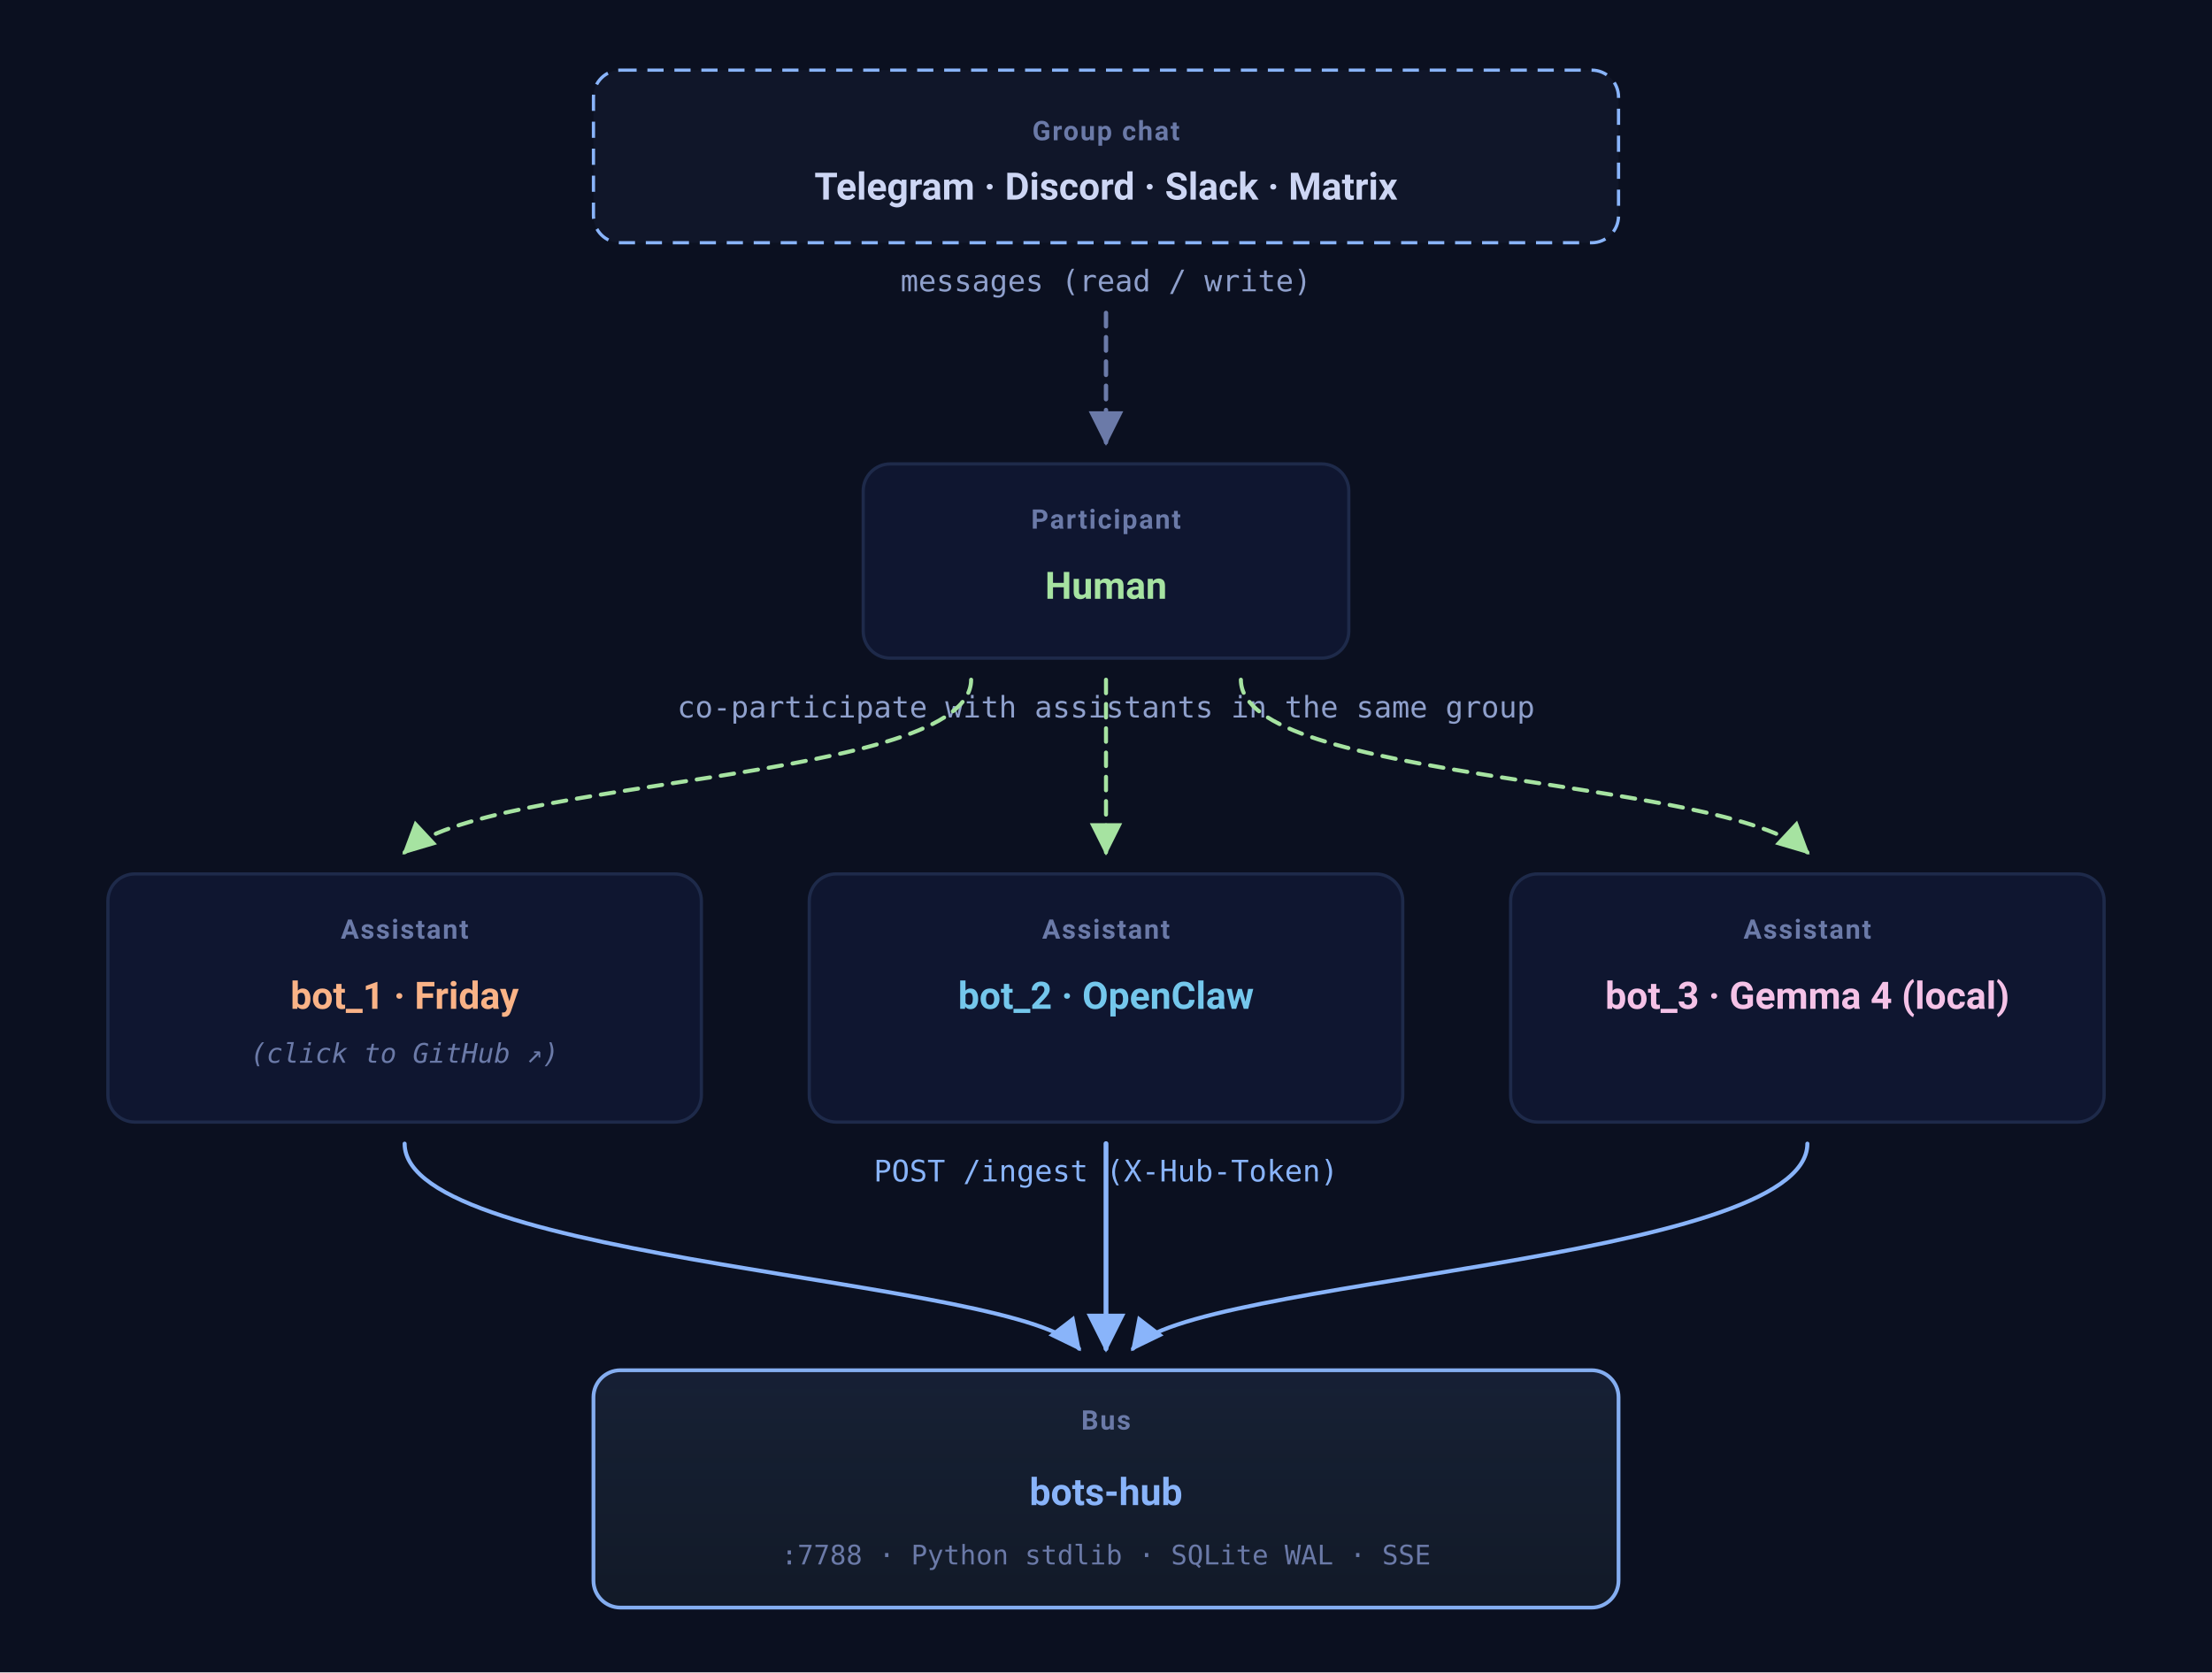
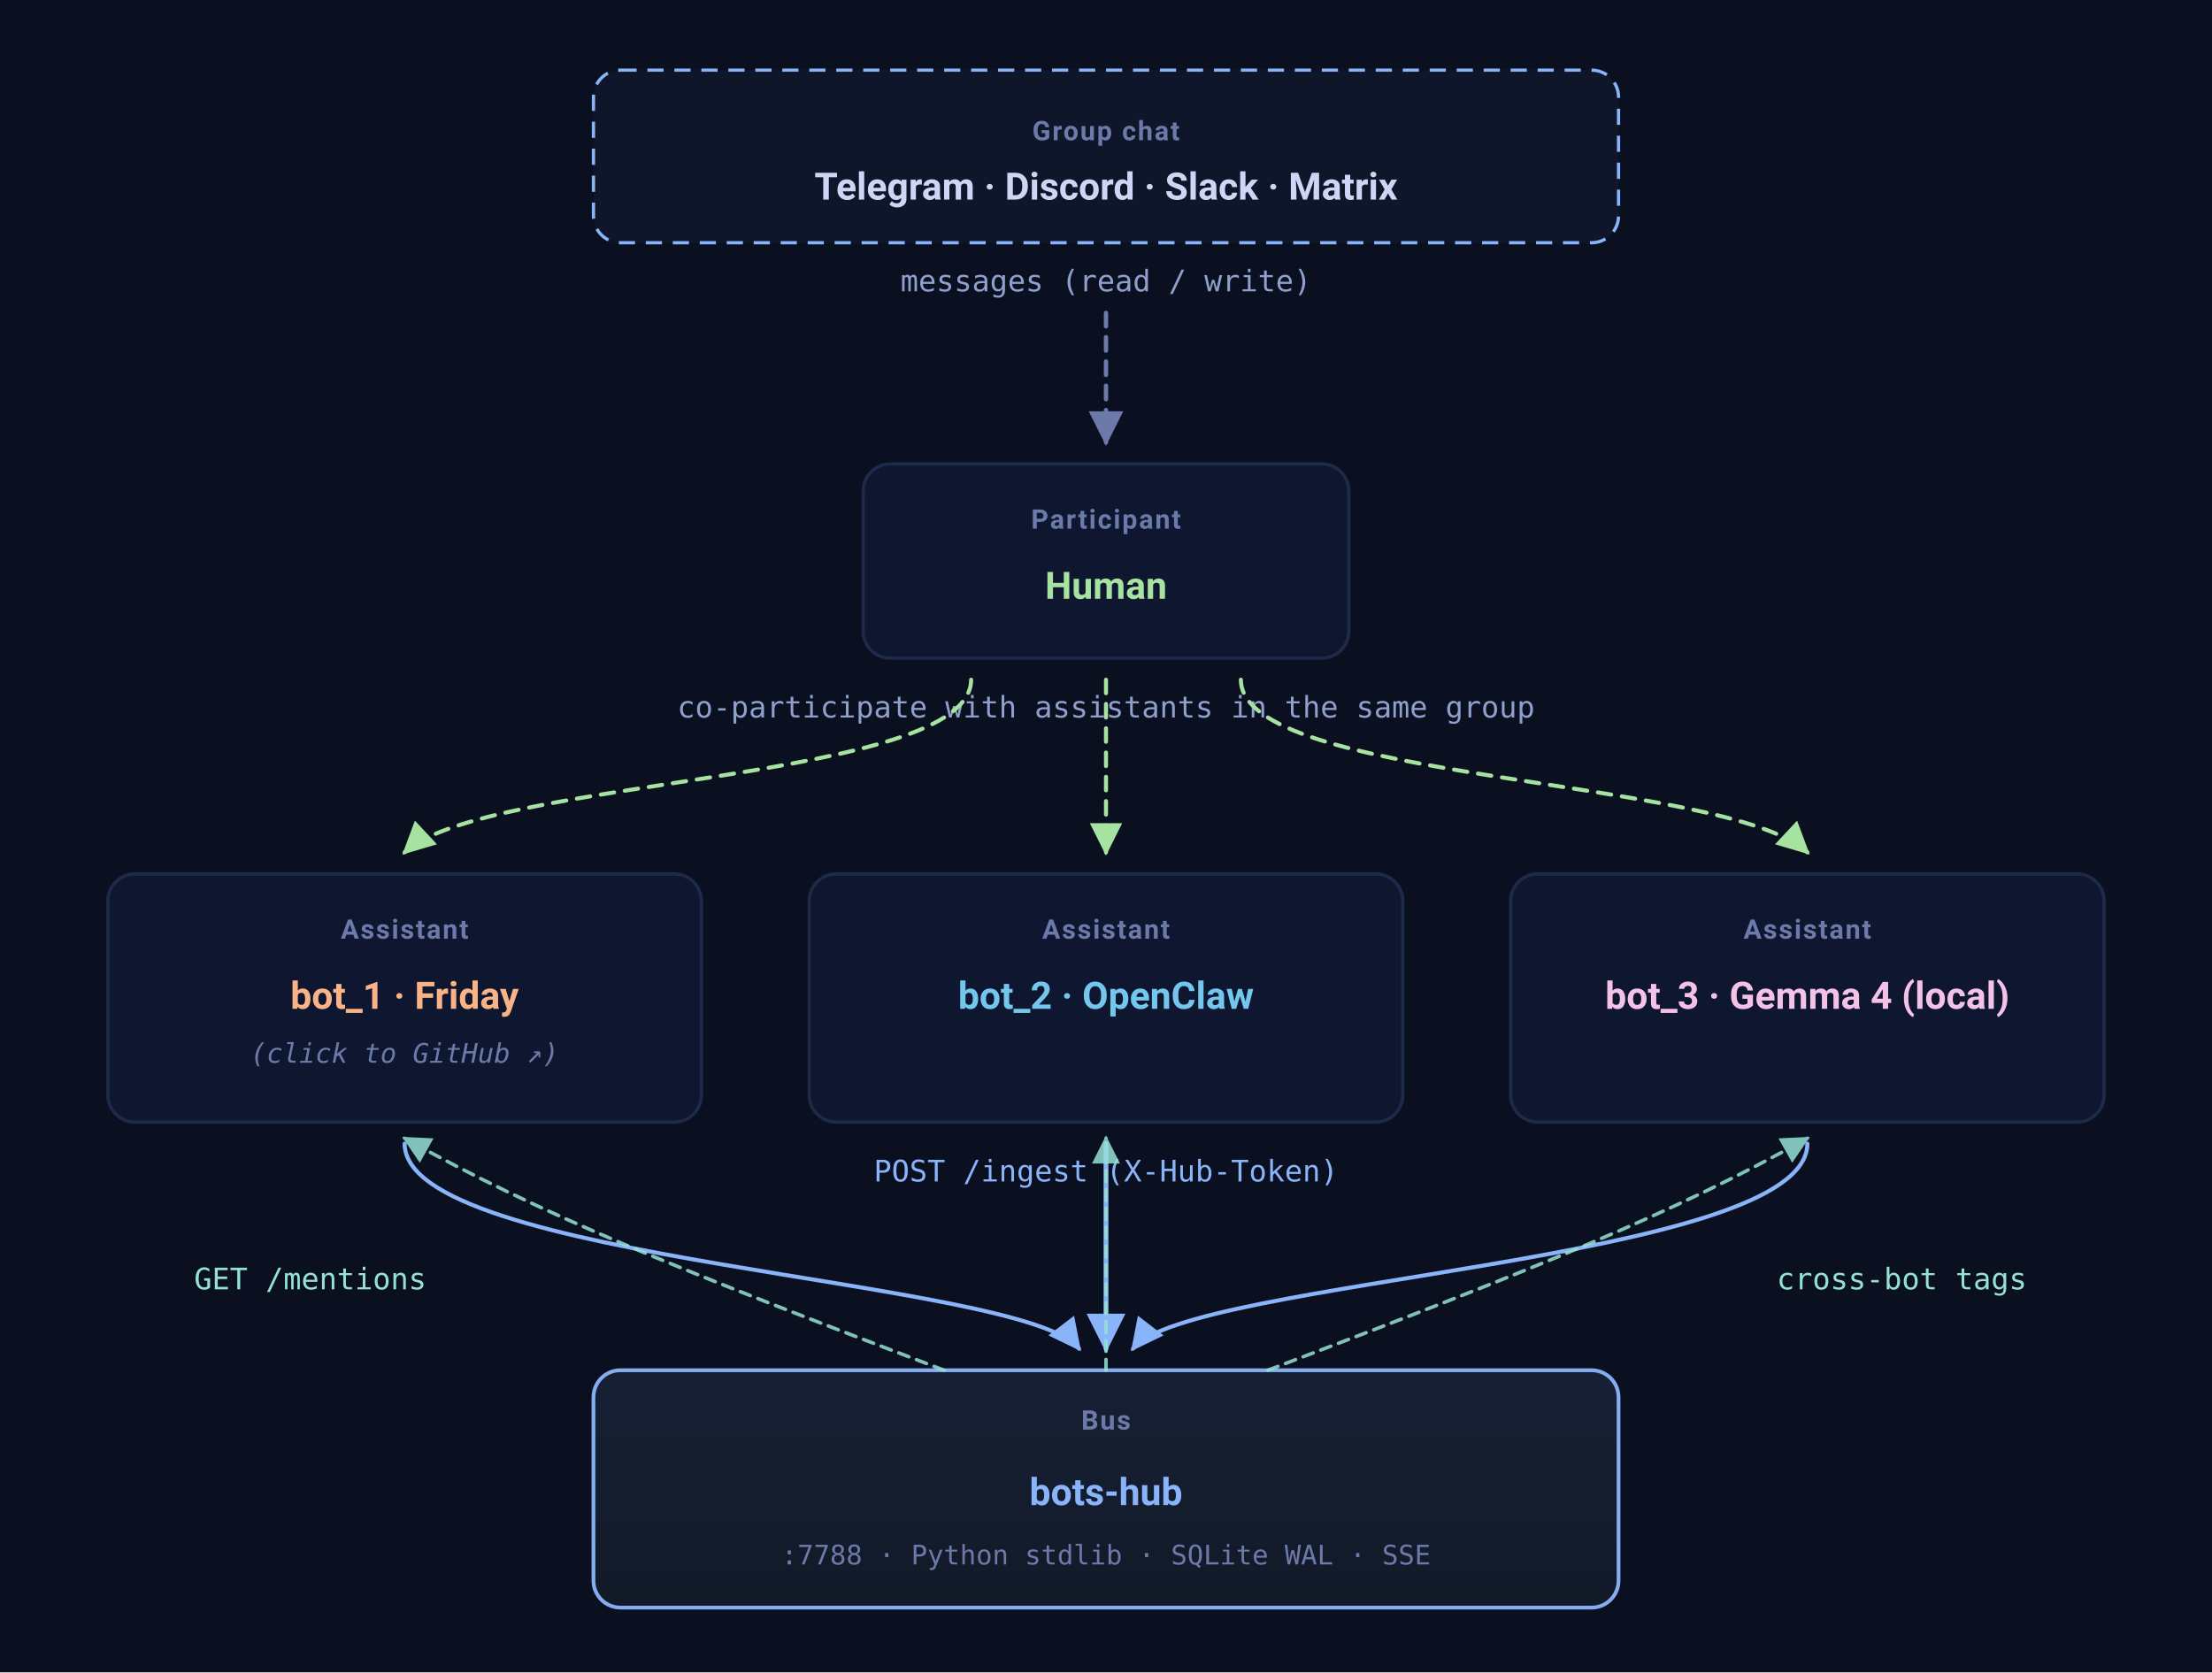
<svg xmlns="http://www.w3.org/2000/svg" viewBox="0 0 820 620" font-family="ui-sans-serif, system-ui, Segoe UI, Roboto, sans-serif">
  <defs>
    <marker id="arrH" viewBox="0 0 10 10" refX="9" refY="5" markerWidth="8" markerHeight="8" orient="auto">
      <path d="M0,0 L10,5 L0,10 Z" fill="#6b7aa8" />
    </marker>
    <marker id="arrHuman" viewBox="0 0 10 10" refX="9" refY="5" markerWidth="8" markerHeight="8" orient="auto">
      <path d="M0,0 L10,5 L0,10 Z" fill="#a6e3a1" />
    </marker>
    <marker id="arrHub" viewBox="0 0 10 10" refX="9" refY="5" markerWidth="8" markerHeight="8" orient="auto">
      <path d="M0,0 L10,5 L0,10 Z" fill="#89b4fa" />
+     </marker>
+     <marker id="arrMentions" viewBox="0 0 10 10" refX="9" refY="5" markerWidth="8" markerHeight="8" orient="auto">
+       <path d="M0,0 L10,5 L0,10 Z" fill="#94e2d5" />
    </marker>
    <linearGradient id="hubBg" x1="0" y1="0" x2="0" y2="1">
      <stop offset="0" stop-color="#89b4fa" stop-opacity="0.10" />
      <stop offset="1" stop-color="#94e2d5" stop-opacity="0.05" />
    </linearGradient>
    <style>
      .panel { fill: #0f1630; stroke: #1e2a4a; stroke-width: 1.2; }
      .group-panel { fill: rgba(137,180,250,0.04); stroke: #89b4fa; stroke-dasharray: 6 4; stroke-width: 1.2; }
      .label { fill: #6b7aa8; font-size: 10px; letter-spacing: 0.6px; text-transform: uppercase; font-weight: 600; }
      .name { font-size: 14px; font-weight: 700; }
      .meta { fill: #6b7aa8; font-size: 10px; font-family: ui-monospace, Menlo, Consolas, monospace; }
      .arrow-text { fill: #8fa0cc; font-size: 11px; font-family: ui-monospace, Menlo, Consolas, monospace; font-weight: 500; }
      .arrow-text.hub { fill: #89b4fa; }
+       .arrow-text.mentions { fill: #94e2d5; }
      .flow { fill: none; stroke-linecap: round; }
    </style>
  </defs>
  <rect x="0" y="0" width="820" height="620" fill="#0b1020" />
  <g>
    <rect class="group-panel" x="220" y="26" width="380" height="64" rx="10" />
    <text class="label" x="410" y="52" text-anchor="middle">Group chat</text>
    <text class="name" x="410" y="74" text-anchor="middle" fill="#cdd6f4">Telegram · Discord · Slack · Matrix</text>
  </g>
  <text class="arrow-text" x="410" y="108" text-anchor="middle">messages (read / write)</text>
  <path class="flow" d="M 410 116 Q 410 140 410 164" stroke="#6b7aa8" stroke-width="1.6" stroke-dasharray="5 4" marker-end="url(#arrH)" />
  <g>
    <rect class="panel" x="320" y="172" width="180" height="72" rx="10" stroke="rgba(166,227,161,0.45)" />
    <text class="label" x="410" y="196" text-anchor="middle">Participant</text>
    <text class="name" x="410" y="222" text-anchor="middle" fill="#a6e3a1">Human</text>
  </g>
  <text class="arrow-text" x="410" y="266" text-anchor="middle">co-participate with assistants in the same group</text>
  <path class="flow" d="M 360 252 C 360 290, 180 288, 150 316" stroke="#a6e3a1" stroke-width="1.5" stroke-dasharray="5 4" marker-end="url(#arrHuman)" />
  <path class="flow" d="M 410 252 Q 410 290 410 316" stroke="#a6e3a1" stroke-width="1.5" stroke-dasharray="5 4" marker-end="url(#arrHuman)" />
  <path class="flow" d="M 460 252 C 460 290, 640 288, 670 316" stroke="#a6e3a1" stroke-width="1.5" stroke-dasharray="5 4" marker-end="url(#arrHuman)" />
  <g>
    <rect class="panel" x="40" y="324" width="220" height="92" rx="10" stroke="rgba(250,179,135,0.45)" />
    <text class="label" x="150" y="348" text-anchor="middle">Assistant</text>
    <text class="name" x="150" y="374" text-anchor="middle" fill="#fab387">bot_1 · Friday</text>
    <text class="meta" x="150" y="394" text-anchor="middle" style="font-style:italic">(click to GitHub ↗)</text>
    <a href="https://github.com/missingus3r/friday-showcase" target="_blank">
      <rect x="40" y="324" width="220" height="92" rx="10" fill="transparent" />
    </a>
  </g>
  <g>
    <rect class="panel" x="300" y="324" width="220" height="92" rx="10" stroke="rgba(116,199,236,0.45)" />
    <text class="label" x="410" y="348" text-anchor="middle">Assistant</text>
    <text class="name" x="410" y="374" text-anchor="middle" fill="#74c7ec">bot_2 · OpenClaw</text>
  </g>
  <g>
    <rect class="panel" x="560" y="324" width="220" height="92" rx="10" stroke="rgba(245,194,231,0.45)" />
    <text class="label" x="670" y="348" text-anchor="middle">Assistant</text>
    <text class="name" x="670" y="374" text-anchor="middle" fill="#f5c2e7">bot_3 · Gemma 4 (local)</text>
  </g>
  <text class="arrow-text hub" x="410" y="438" text-anchor="middle">POST /ingest  (X-Hub-Token)</text>
  <path class="flow" d="M 150 424 C 150 468, 380 474, 400 500" stroke="#89b4fa" stroke-width="1.5" marker-end="url(#arrHub)" />
  <path class="flow" d="M 410 424 Q 410 468 410 500" stroke="#89b4fa" stroke-width="1.8" marker-end="url(#arrHub)" />
  <path class="flow" d="M 670 424 C 670 468, 440 474, 420 500" stroke="#89b4fa" stroke-width="1.5" marker-end="url(#arrHub)" />
  <g>
    <rect x="220" y="508" width="380" height="88" rx="10" fill="url(#hubBg)" stroke="#89b4fa" stroke-width="1.4" opacity="0.95" />
    <text class="label" x="410" y="530" text-anchor="middle">Bus</text>
    <text class="name" x="410" y="558" text-anchor="middle" fill="#89b4fa" font-size="17">bots-hub</text>
    <text class="meta" x="410" y="580" text-anchor="middle">:7788  ·  Python stdlib  ·  SQLite WAL  ·  SSE</text>
  </g>
+   <text class="arrow-text mentions" x="115" y="478" text-anchor="middle">GET /mentions</text>
+   <path class="flow" d="M 350 508 C 250 470, 200 450, 150 422" stroke="#94e2d5" stroke-width="1.3" stroke-dasharray="4 3" marker-end="url(#arrMentions)" opacity="0.85" />
+   <path class="flow" d="M 410 508 Q 410 470 410 422" stroke="#94e2d5" stroke-width="1.3" stroke-dasharray="4 3" marker-end="url(#arrMentions)" opacity="0.85" />
+   <path class="flow" d="M 470 508 C 570 470, 620 450, 670 422" stroke="#94e2d5" stroke-width="1.3" stroke-dasharray="4 3" marker-end="url(#arrMentions)" opacity="0.85" />
+   <text class="arrow-text mentions" x="705" y="478" text-anchor="middle">cross-bot tags</text>
</svg>
